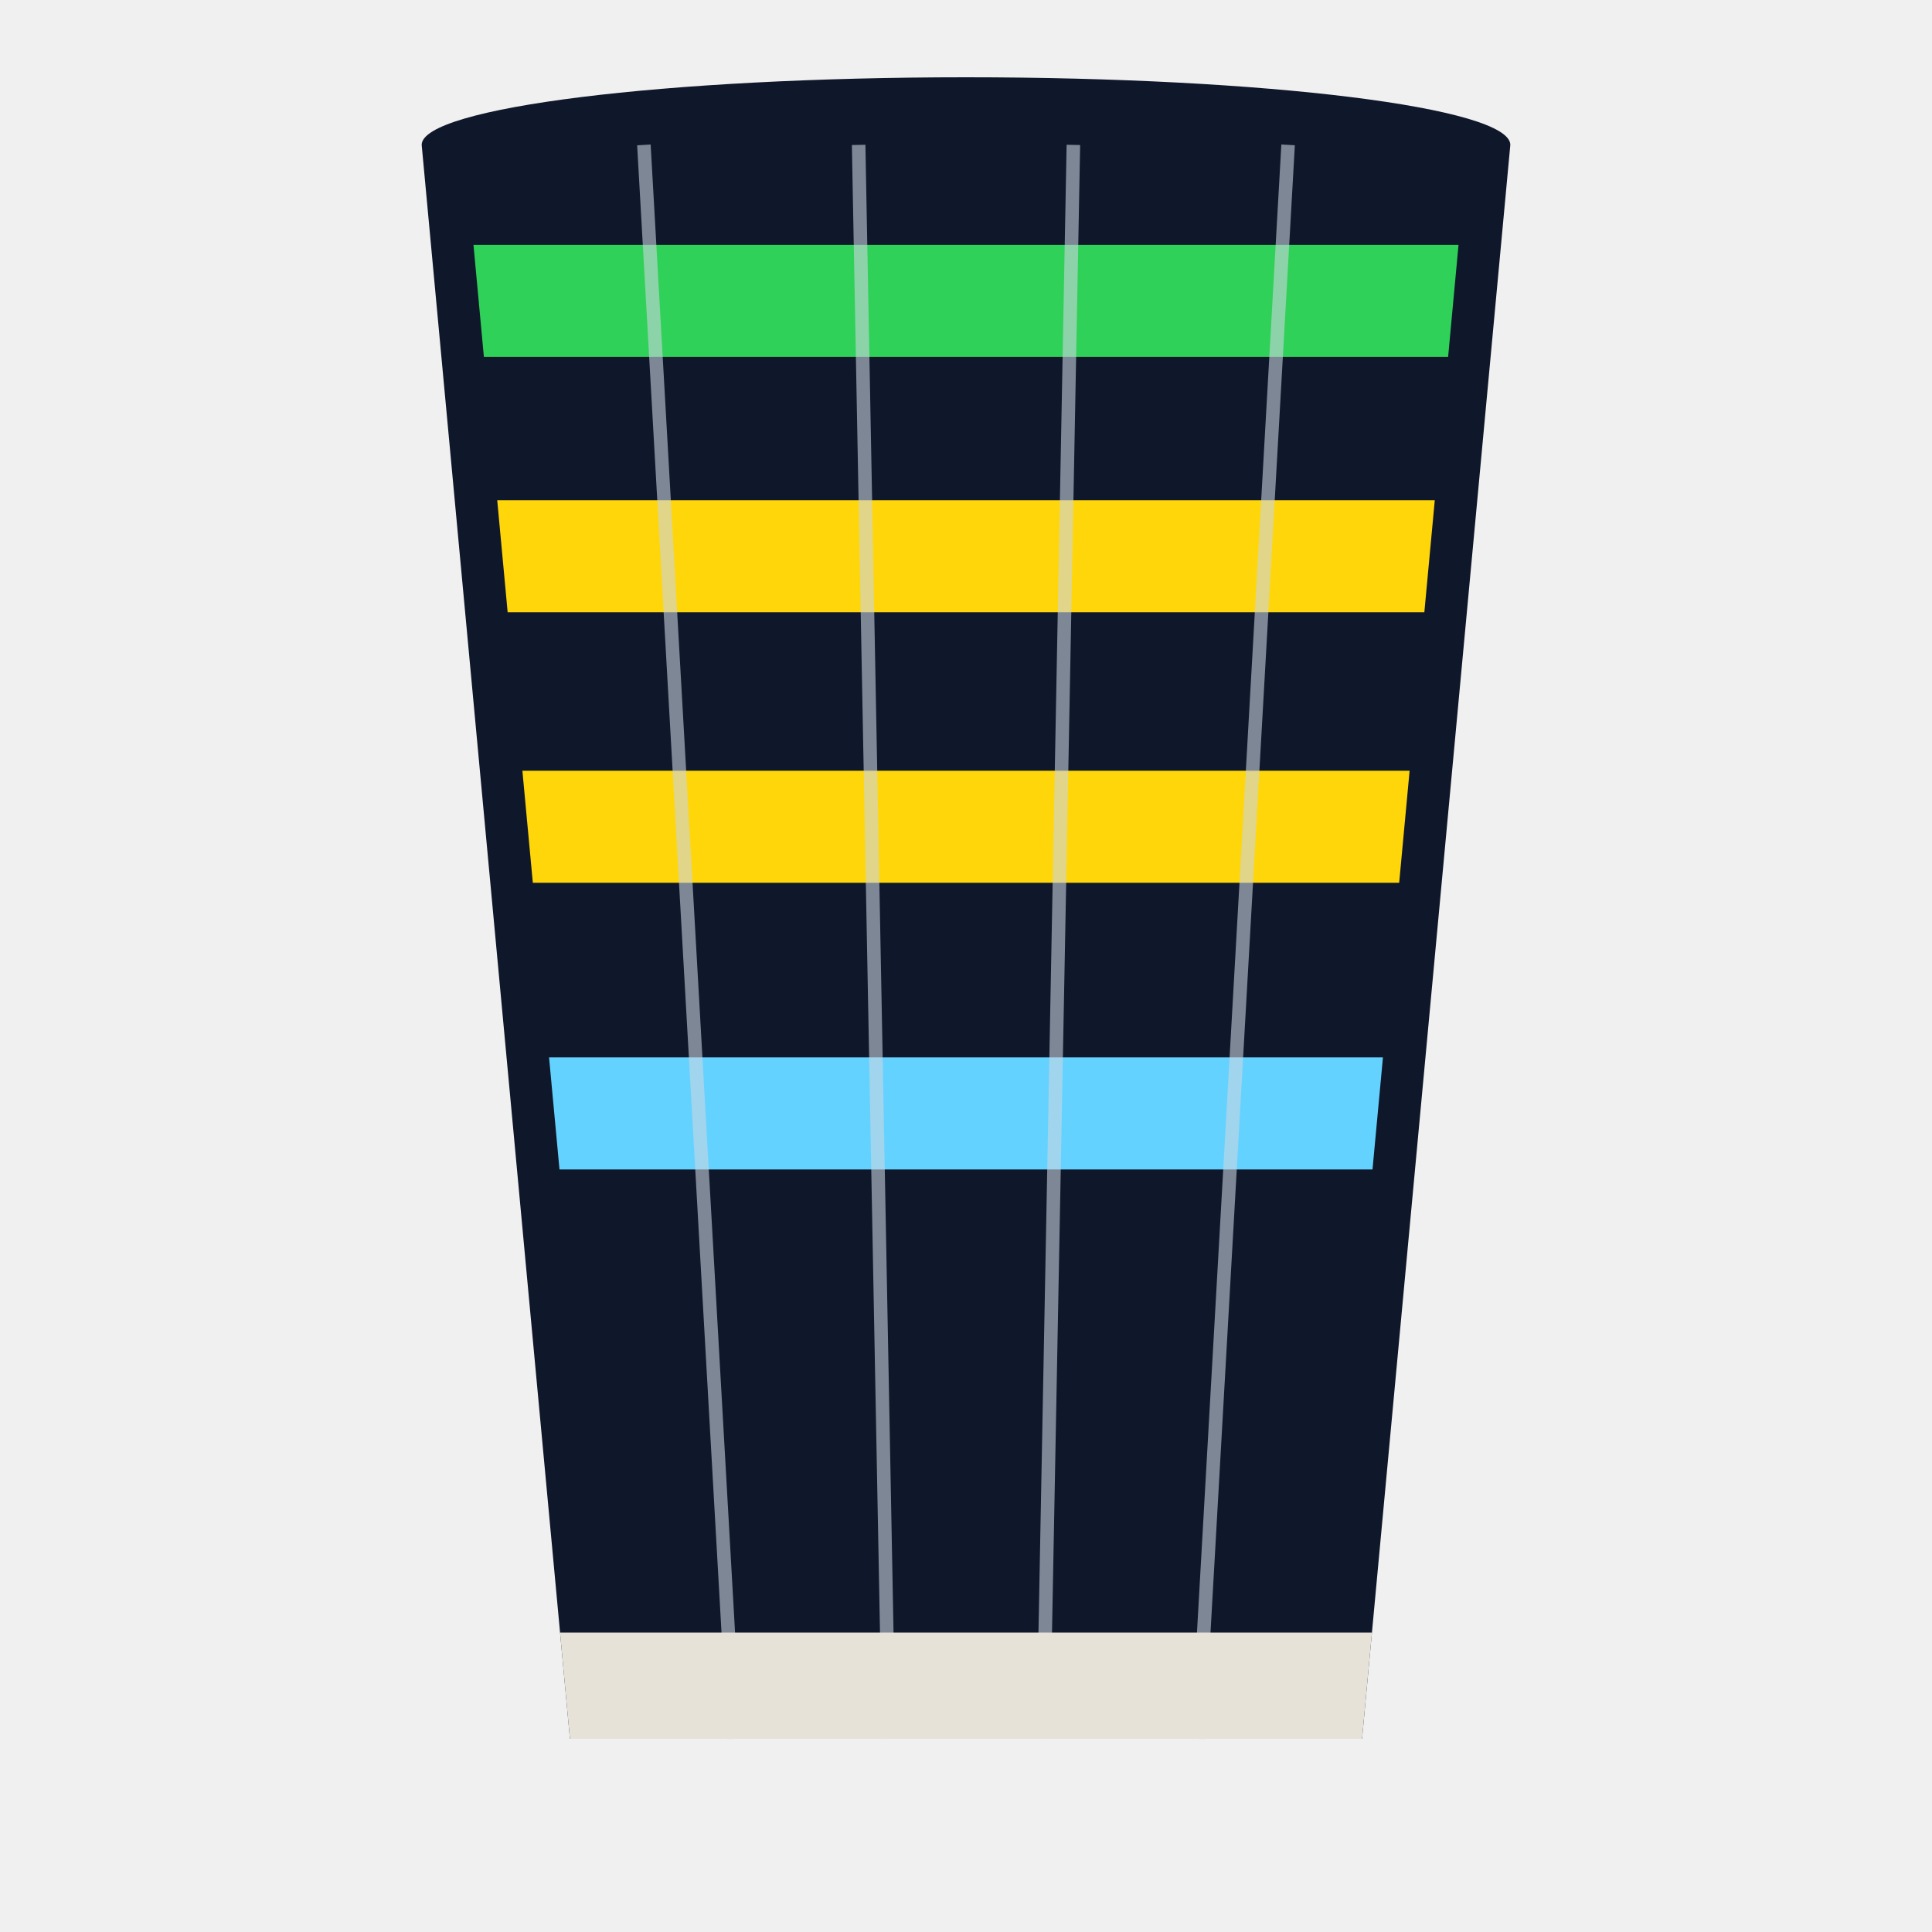
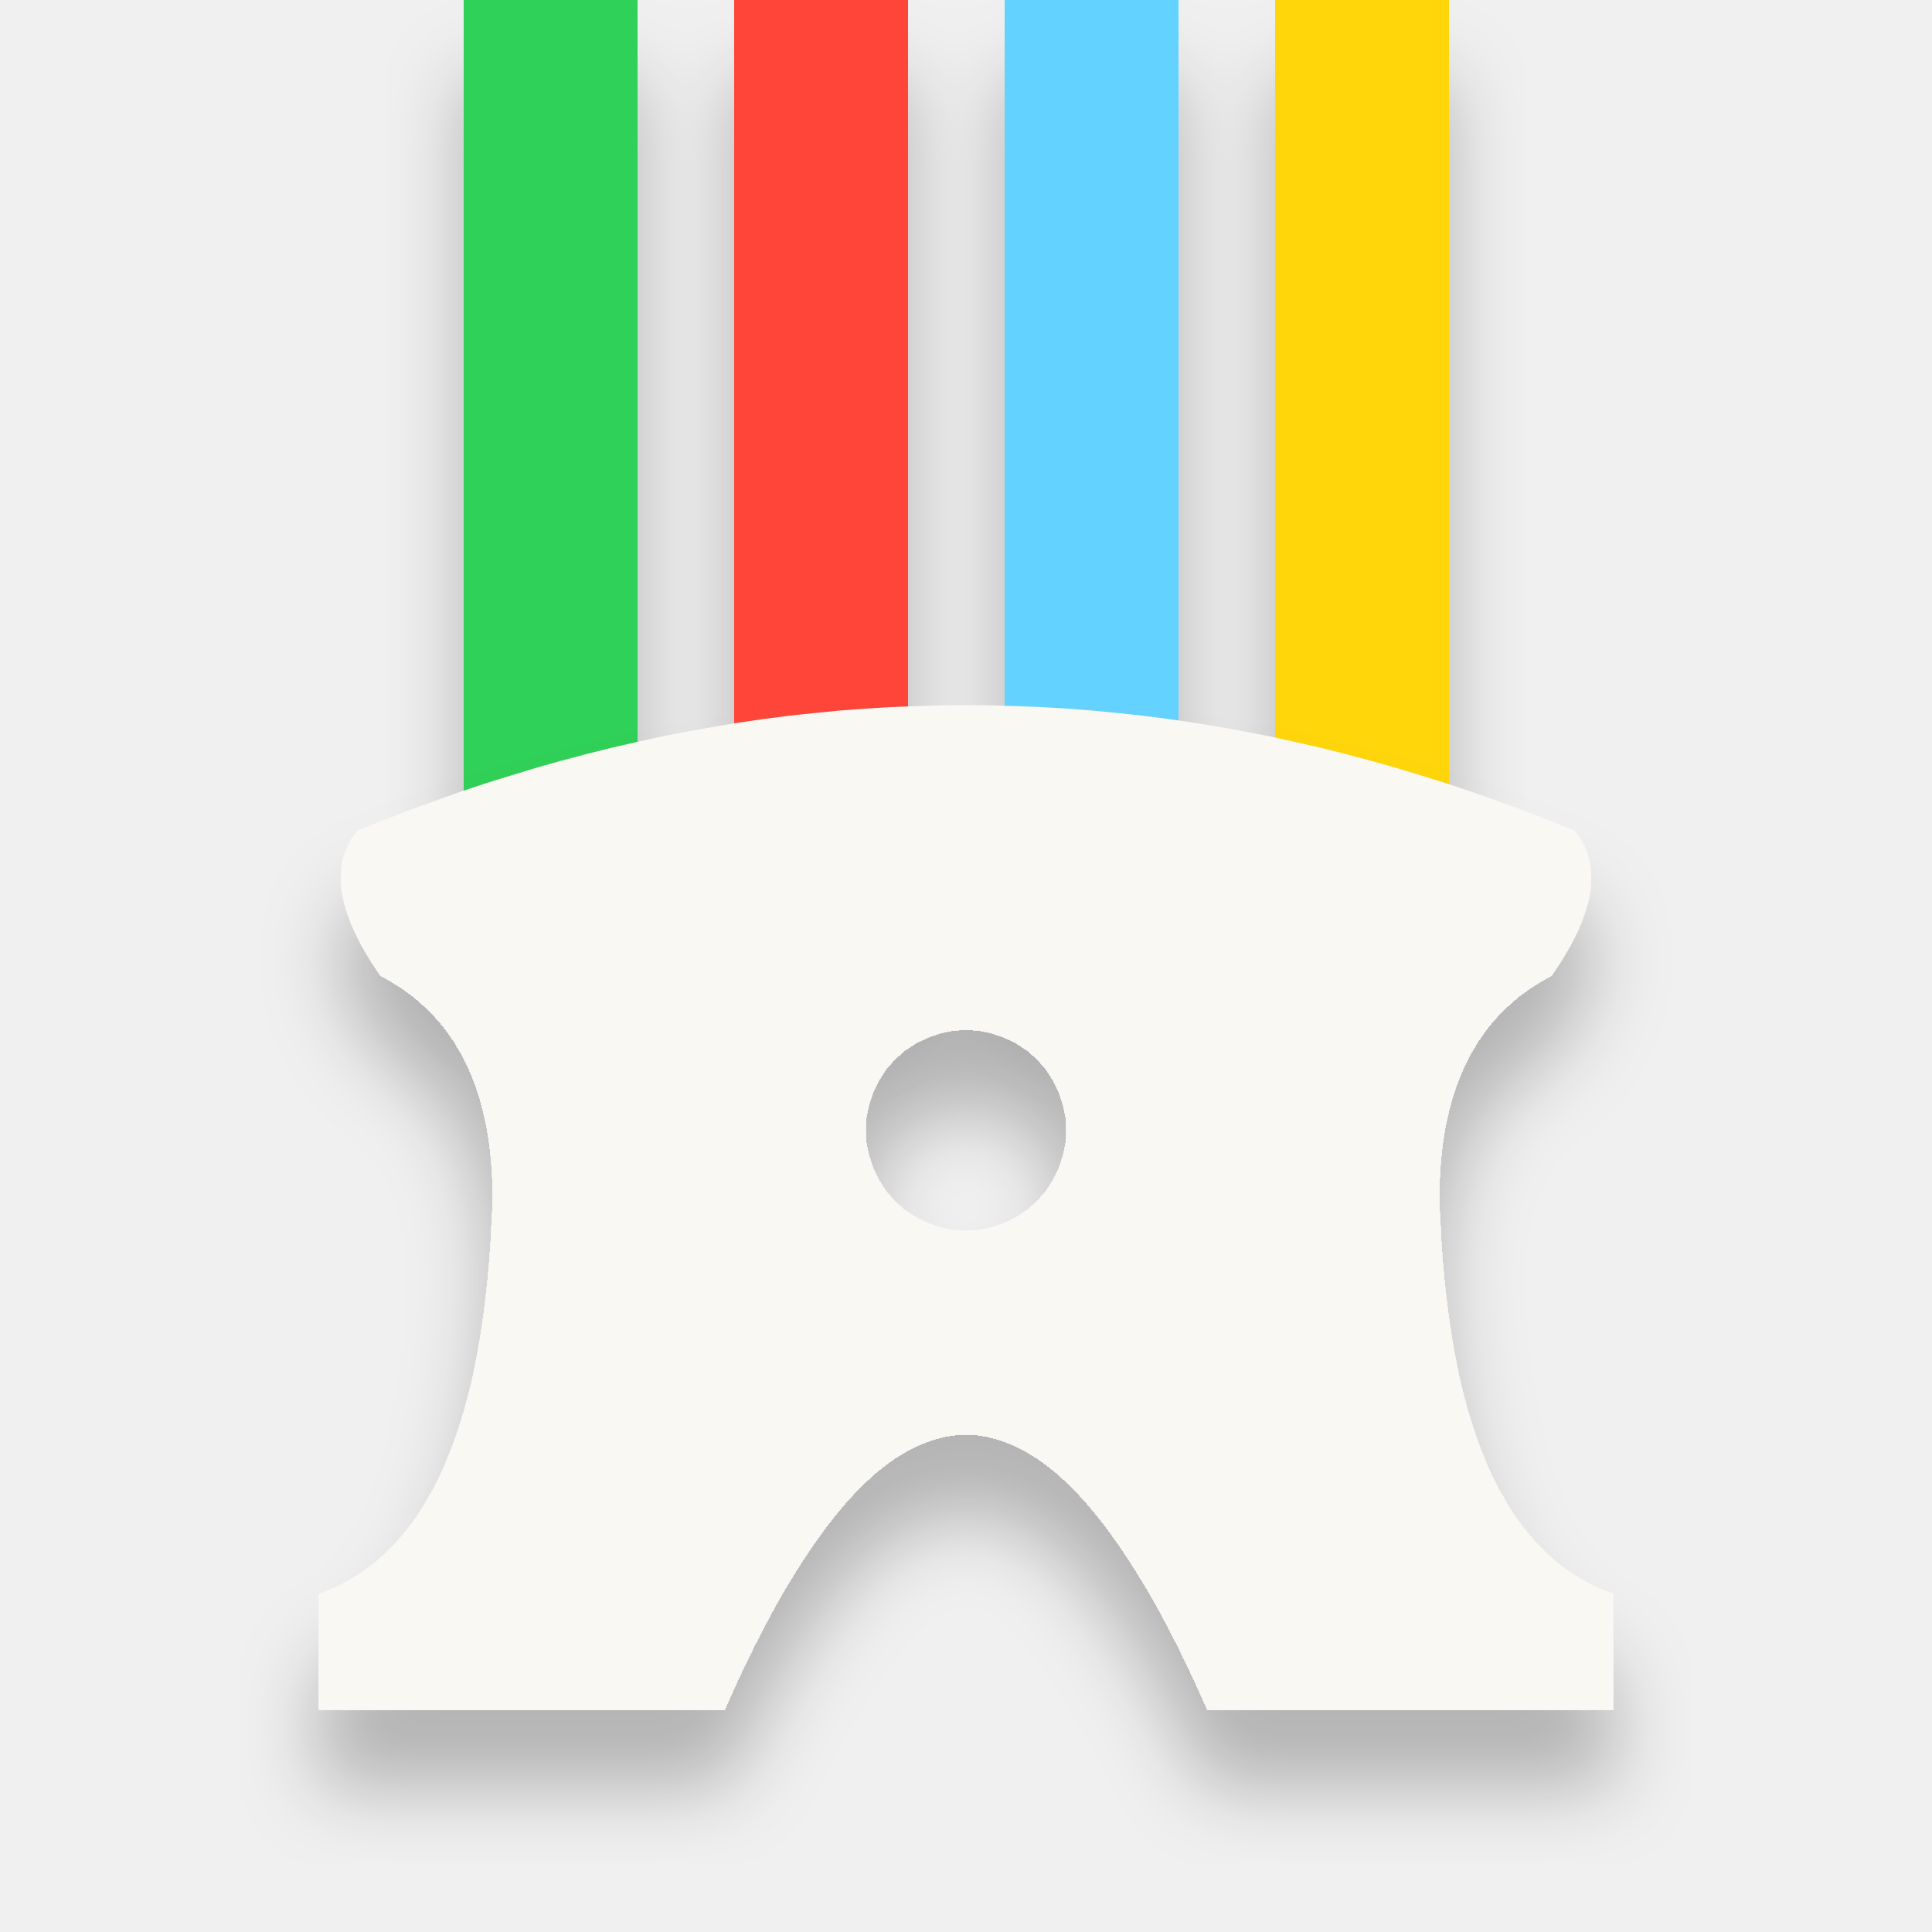
- <svg xmlns="http://www.w3.org/2000/svg" viewBox="0 0 100 100">
-   <path d="M21.826,7.500 A28.174,3.500 0 0 1 78.174,7.500 L70.500,90.000 L29.500,90.000 Z" fill="rgba(15,23,42,1.00)" />
-   <polygon points="28.419,54.730 71.581,54.730 71.041,60.530 28.959,60.530" fill="rgba(100,210,255,1.00)" />
-   <polygon points="27.039,39.894 72.961,39.894 72.421,45.694 27.579,45.694" fill="rgba(255,214,10,1.00)" />
-   <polygon points="25.736,25.891 74.264,25.891 73.724,31.691 26.276,31.691" fill="rgba(255,214,10,1.00)" />
-   <polygon points="24.507,12.674 75.493,12.674 74.954,18.474 25.046,18.474" fill="rgba(48,209,88,1.00)" />
-   <line x1="33.328" y1="7.500" x2="38.008" y2="90.000" stroke="rgba(203,213,225,0.59)" stroke-width="0.70" />
-   <line x1="44.443" y1="7.500" x2="46.003" y2="90.000" stroke="rgba(203,213,225,0.59)" stroke-width="0.70" />
-   <line x1="55.558" y1="7.500" x2="53.997" y2="90.000" stroke="rgba(203,213,225,0.59)" stroke-width="0.70" />
-   <line x1="66.672" y1="7.500" x2="61.993" y2="90.000" stroke="rgba(203,213,225,0.59)" stroke-width="0.70" />
-   <polygon points="28.988,84.500 71.012,84.500 70.500,90.000 29.500,90.000" fill="rgba(231,226,216,1.00)" />
+ <svg xmlns="http://www.w3.org/2000/svg" width="100" height="100" viewBox="0 0 100 100" fill="none">
+   <g clip-path="url(#clip0_4231_1095)">
+     <g filter="url(#filter0_d_4231_1095)">
+       <path d="M28.5 -5.5C29.676 -5.5 30.456 -4.688 30.859 -3.991C31.285 -3.255 31.5 -2.338 31.5 -1.406V43.112C31.5 44.044 31.285 44.961 30.859 45.696C30.456 46.393 29.676 47.205 28.5 47.205C27.324 47.205 26.544 46.393 26.141 45.696C25.715 44.961 25.5 44.044 25.5 43.112V-1.406C25.5 -2.338 25.715 -3.255 26.141 -3.991C26.544 -4.688 27.324 -5.5 28.5 -5.5Z" fill="#30D158" stroke="#30D158" stroke-width="3" />
+       <path d="M42.5 -5.5C43.755 -5.5 44.524 -4.555 44.891 -3.853C45.295 -3.078 45.5 -2.111 45.5 -1.126V43.52C45.5 44.505 45.295 45.471 44.891 46.245C44.524 46.947 43.755 47.894 42.5 47.894C41.245 47.894 40.476 46.947 40.109 46.245C39.705 45.471 39.5 44.505 39.5 43.52V-1.126C39.5 -2.111 39.705 -3.078 40.109 -3.853C40.476 -4.555 41.245 -5.5 42.5 -5.5Z" fill="#FF453A" stroke="#FF453A" stroke-width="3" />
+       <path d="M56.5 -5.5C57.752 -5.5 58.522 -4.559 58.89 -3.856C59.295 -3.083 59.5 -2.118 59.5 -1.135V43.372C59.5 44.355 59.295 45.32 58.89 46.094C58.522 46.796 57.752 47.737 56.5 47.737C55.248 47.737 54.478 46.796 54.11 46.094C53.705 45.32 53.5 44.355 53.5 43.372V-1.135C53.5 -2.118 53.705 -3.083 54.11 -3.856C54.478 -4.559 55.248 -5.5 56.5 -5.5Z" fill="#64D2FF" stroke="#64D2FF" stroke-width="3" />
+       <path d="M70.5 -5.5C71.679 -5.5 72.459 -4.683 72.86 -3.986C73.285 -3.249 73.5 -2.33 73.5 -1.396V43.305C73.5 44.238 73.285 45.157 72.86 45.895C72.459 46.592 71.679 47.409 70.5 47.409C69.321 47.409 68.541 46.592 68.14 45.895C67.715 45.157 67.5 44.238 67.5 43.305V-1.396C67.5 -2.33 67.715 -3.249 68.14 -3.986C68.541 -4.683 69.321 -5.5 70.5 -5.5Z" fill="#FFD60A" stroke="#FFD60A" stroke-width="3" />
+     </g>
+     <g filter="url(#filter1_d_4231_1095)">
+       <path fill-rule="evenodd" clip-rule="evenodd" d="M18.5 43L19.81 42.47L21.12 41.96L22.44 41.48L23.75 41.01L25.06 40.57L26.38 40.16L27.69 39.76L29 39.39L30.31 39.04L31.63 38.71L32.94 38.41L34.25 38.12L35.56 37.87L36.88 37.63L38.19 37.41L39.5 37.22L40.81 37.05L42.12 36.91L43.44 36.78L44.75 36.68L46.06 36.6L47.38 36.55L48.69 36.51L50 36.5L51.31 36.51L52.62 36.55L53.94 36.6L55.25 36.68L56.56 36.78L57.88 36.91L59.19 37.05L60.5 37.22L61.81 37.41L63.13 37.63L64.44 37.87L65.75 38.12L67.06 38.41L68.38 38.71L69.69 39.04L71 39.39L72.31 39.76L73.62 40.16L74.94 40.57L76.25 41.01L77.56 41.48L78.88 41.96L80.19 42.47L81.5 43L81.67 43.22L81.83 43.45L81.96 43.69L82.08 43.94L82.17 44.19L82.25 44.45L82.31 44.72L82.34 45L82.36 45.29V45.58L82.34 45.88L82.3 46.19L82.24 46.5L82.16 46.83L82.06 47.16L81.94 47.5L81.81 47.85L81.65 48.2L81.47 48.57L81.28 48.94L81.06 49.32L80.83 49.7L80.57 50.1L80.3 50.5L80.06 50.63L79.83 50.76L79.6 50.9L79.37 51.04L79.15 51.18L78.94 51.34L78.73 51.49L78.53 51.65L78.33 51.82L78.14 51.99L77.95 52.16L77.76 52.34L77.58 52.53L77.41 52.72L77.24 52.91L77.08 53.11L76.92 53.31L76.77 53.52L76.62 53.74L76.47 53.95L76.34 54.18L76.2 54.41L76.07 54.64L75.95 54.88L75.83 55.12L75.72 55.36L75.61 55.62L75.51 55.87L75.41 56.13L75.32 56.4L75.23 56.67L75.14 56.94L75.07 57.22L74.99 57.51L74.93 57.8L74.86 58.09L74.8 58.39L74.75 58.7L74.7 59.01L74.66 59.32L74.62 59.64L74.59 59.96L74.56 60.29L74.54 60.62L74.52 60.96L74.51 61.3L74.5 61.65V62L74.52 62.72L74.56 63.43L74.59 64.13L74.64 64.82L74.69 65.49L74.75 66.15L74.82 66.8L74.89 67.43L74.97 68.05L75.06 68.66L75.15 69.26L75.25 69.84L75.36 70.42L75.47 70.97L75.59 71.52L75.72 72.06L75.86 72.58L76 73.09L76.15 73.58L76.31 74.07L76.47 74.54L76.64 75L76.82 75.44L77 75.88L77.19 76.3L77.39 76.7L77.59 77.1L77.81 77.48L78.02 77.85L78.25 78.21L78.48 78.56L78.72 78.89L78.97 79.21L79.22 79.52L79.48 79.81L79.75 80.09L80.02 80.36L80.31 80.62L80.59 80.87L80.89 81.1L81.19 81.32L81.5 81.52L81.82 81.72L82.14 81.9L82.47 82.07L82.81 82.22L83.15 82.37L83.5 82.5V88.5H62.5L61.98 87.34L61.46 86.22L60.94 85.16L60.42 84.15L59.9 83.18L59.38 82.27L58.85 81.4L58.33 80.58L57.81 79.82L57.29 79.1L56.77 78.43L56.25 77.81L55.73 77.24L55.21 76.72L54.69 76.25L54.17 75.83L53.65 75.46L53.12 75.14L52.6 74.87L52.08 74.65L51.56 74.47L51.04 74.35L50.52 74.27L50 74.25L49.48 74.27L48.96 74.35L48.44 74.47L47.92 74.65L47.4 74.87L46.88 75.14L46.35 75.46L45.83 75.83L45.31 76.25L44.79 76.72L44.27 77.24L43.75 77.81L43.23 78.43L42.71 79.1L42.19 79.82L41.67 80.58L41.15 81.4L40.62 82.27L40.1 83.18L39.58 84.15L39.06 85.16L38.54 86.22L38.02 87.34L37.5 88.5H16.5V82.5L16.85 82.37L17.19 82.22L17.53 82.07L17.86 81.9L18.18 81.72L18.5 81.52L18.81 81.32L19.11 81.1L19.41 80.87L19.69 80.62L19.98 80.36L20.25 80.09L20.52 79.81L20.78 79.52L21.03 79.21L21.28 78.89L21.52 78.56L21.75 78.21L21.98 77.85L22.19 77.48L22.41 77.1L22.61 76.7L22.81 76.3L23 75.88L23.18 75.44L23.36 75L23.53 74.54L23.69 74.07L23.85 73.58L24 73.09L24.14 72.58L24.28 72.06L24.41 71.52L24.53 70.97L24.64 70.42L24.75 69.84L24.85 69.26L24.94 68.66L25.03 68.05L25.11 67.43L25.18 66.8L25.25 66.15L25.31 65.49L25.36 64.82L25.41 64.13L25.44 63.43L25.48 62.72L25.5 62V61.65L25.49 61.3L25.48 60.96L25.46 60.62L25.44 60.29L25.41 59.96L25.38 59.64L25.34 59.32L25.3 59.01L25.25 58.7L25.2 58.39L25.14 58.09L25.07 57.8L25.01 57.51L24.93 57.22L24.86 56.94L24.77 56.67L24.68 56.4L24.59 56.13L24.49 55.87L24.39 55.62L24.28 55.36L24.17 55.12L24.05 54.88L23.93 54.64L23.8 54.41L23.66 54.18L23.53 53.95L23.38 53.74L23.23 53.52L23.08 53.31L22.92 53.11L22.76 52.91L22.59 52.72L22.42 52.53L22.24 52.34L22.05 52.16L21.86 51.99L21.67 51.82L21.47 51.65L21.27 51.49L21.06 51.34L20.85 51.18L20.63 51.04L20.4 50.9L20.17 50.76L19.94 50.63L19.7 50.5L19.43 50.1L19.17 49.7L18.94 49.32L18.72 48.94L18.53 48.57L18.35 48.2L18.19 47.85L18.06 47.5L17.94 47.16L17.84 46.83L17.76 46.5L17.7 46.19L17.66 45.88L17.64 45.58V45.29L17.66 45L17.69 44.72L17.75 44.45L17.83 44.19L17.92 43.94L18.04 43.69L18.17 43.45L18.33 43.22L18.5 43ZM55.2 58.5L55.16 59.18L55.02 59.85L54.8 60.49L54.5 61.1L54.13 61.67L53.68 62.18L53.17 62.63L52.6 63L51.99 63.3L51.35 63.52L50.68 63.66L50 63.7L49.32 63.66L48.65 63.52L48.01 63.3L47.4 63L46.83 62.63L46.32 62.18L45.87 61.67L45.5 61.1L45.2 60.49L44.98 59.85L44.84 59.18L44.8 58.5L44.84 57.82L44.98 57.15L45.2 56.51L45.5 55.9L45.87 55.33L46.32 54.82L46.83 54.37L47.4 54L48.01 53.7L48.65 53.48L49.32 53.34L50 53.3L50.68 53.34L51.35 53.48L51.99 53.7L52.6 54L53.17 54.37L53.68 54.82L54.13 55.33L54.5 55.9L54.8 56.51L55.02 57.15L55.16 57.82L55.2 58.5Z" fill="#FAF8F3" />
+     </g>
+   </g>
+   <defs>
+     <filter id="filter0_d_4231_1095" x="20" y="-7" width="59" height="64.393" filterUnits="userSpaceOnUse" color-interpolation-filters="sRGB">
+       <feFlood flood-opacity="0" result="BackgroundImageFix" />
+       <feColorMatrix in="SourceAlpha" type="matrix" values="0 0 0 0 0 0 0 0 0 0 0 0 0 0 0 0 0 0 127 0" result="hardAlpha" />
+       <feOffset dy="4" />
+       <feGaussianBlur stdDeviation="2" />
+       <feComposite in2="hardAlpha" operator="out" />
+       <feColorMatrix type="matrix" values="0 0 0 0 0 0 0 0 0 0 0 0 0 0 0 0 0 0 0.25 0" />
+       <feBlend mode="normal" in2="BackgroundImageFix" result="effect1_dropShadow_4231_1095" />
+       <feBlend mode="normal" in="SourceGraphic" in2="effect1_dropShadow_4231_1095" result="shape" />
+     </filter>
+     <filter id="filter1_d_4231_1095" x="12.5" y="36.5" width="75" height="60" filterUnits="userSpaceOnUse" color-interpolation-filters="sRGB">
+       <feFlood flood-opacity="0" result="BackgroundImageFix" />
+       <feColorMatrix in="SourceAlpha" type="matrix" values="0 0 0 0 0 0 0 0 0 0 0 0 0 0 0 0 0 0 127 0" result="hardAlpha" />
+       <feOffset dy="4" />
+       <feGaussianBlur stdDeviation="2" />
+       <feComposite in2="hardAlpha" operator="out" />
+       <feColorMatrix type="matrix" values="0 0 0 0 0 0 0 0 0 0 0 0 0 0 0 0 0 0 0.25 0" />
+       <feBlend mode="normal" in2="BackgroundImageFix" result="effect1_dropShadow_4231_1095" />
+       <feBlend mode="normal" in="SourceGraphic" in2="effect1_dropShadow_4231_1095" result="shape" />
+     </filter>
+     <linearGradient id="paint0_linear_4231_1095" x1="0" y1="0" x2="0" y2="100" gradientUnits="userSpaceOnUse">
+       <stop stop-color="#7A6CFF" />
+       <stop offset="1" stop-color="#2A1C9E" />
+     </linearGradient>
+     <clipPath id="clip0_4231_1095">
+       <rect width="100" height="100" fill="white" />
+     </clipPath>
+   </defs>
</svg>
